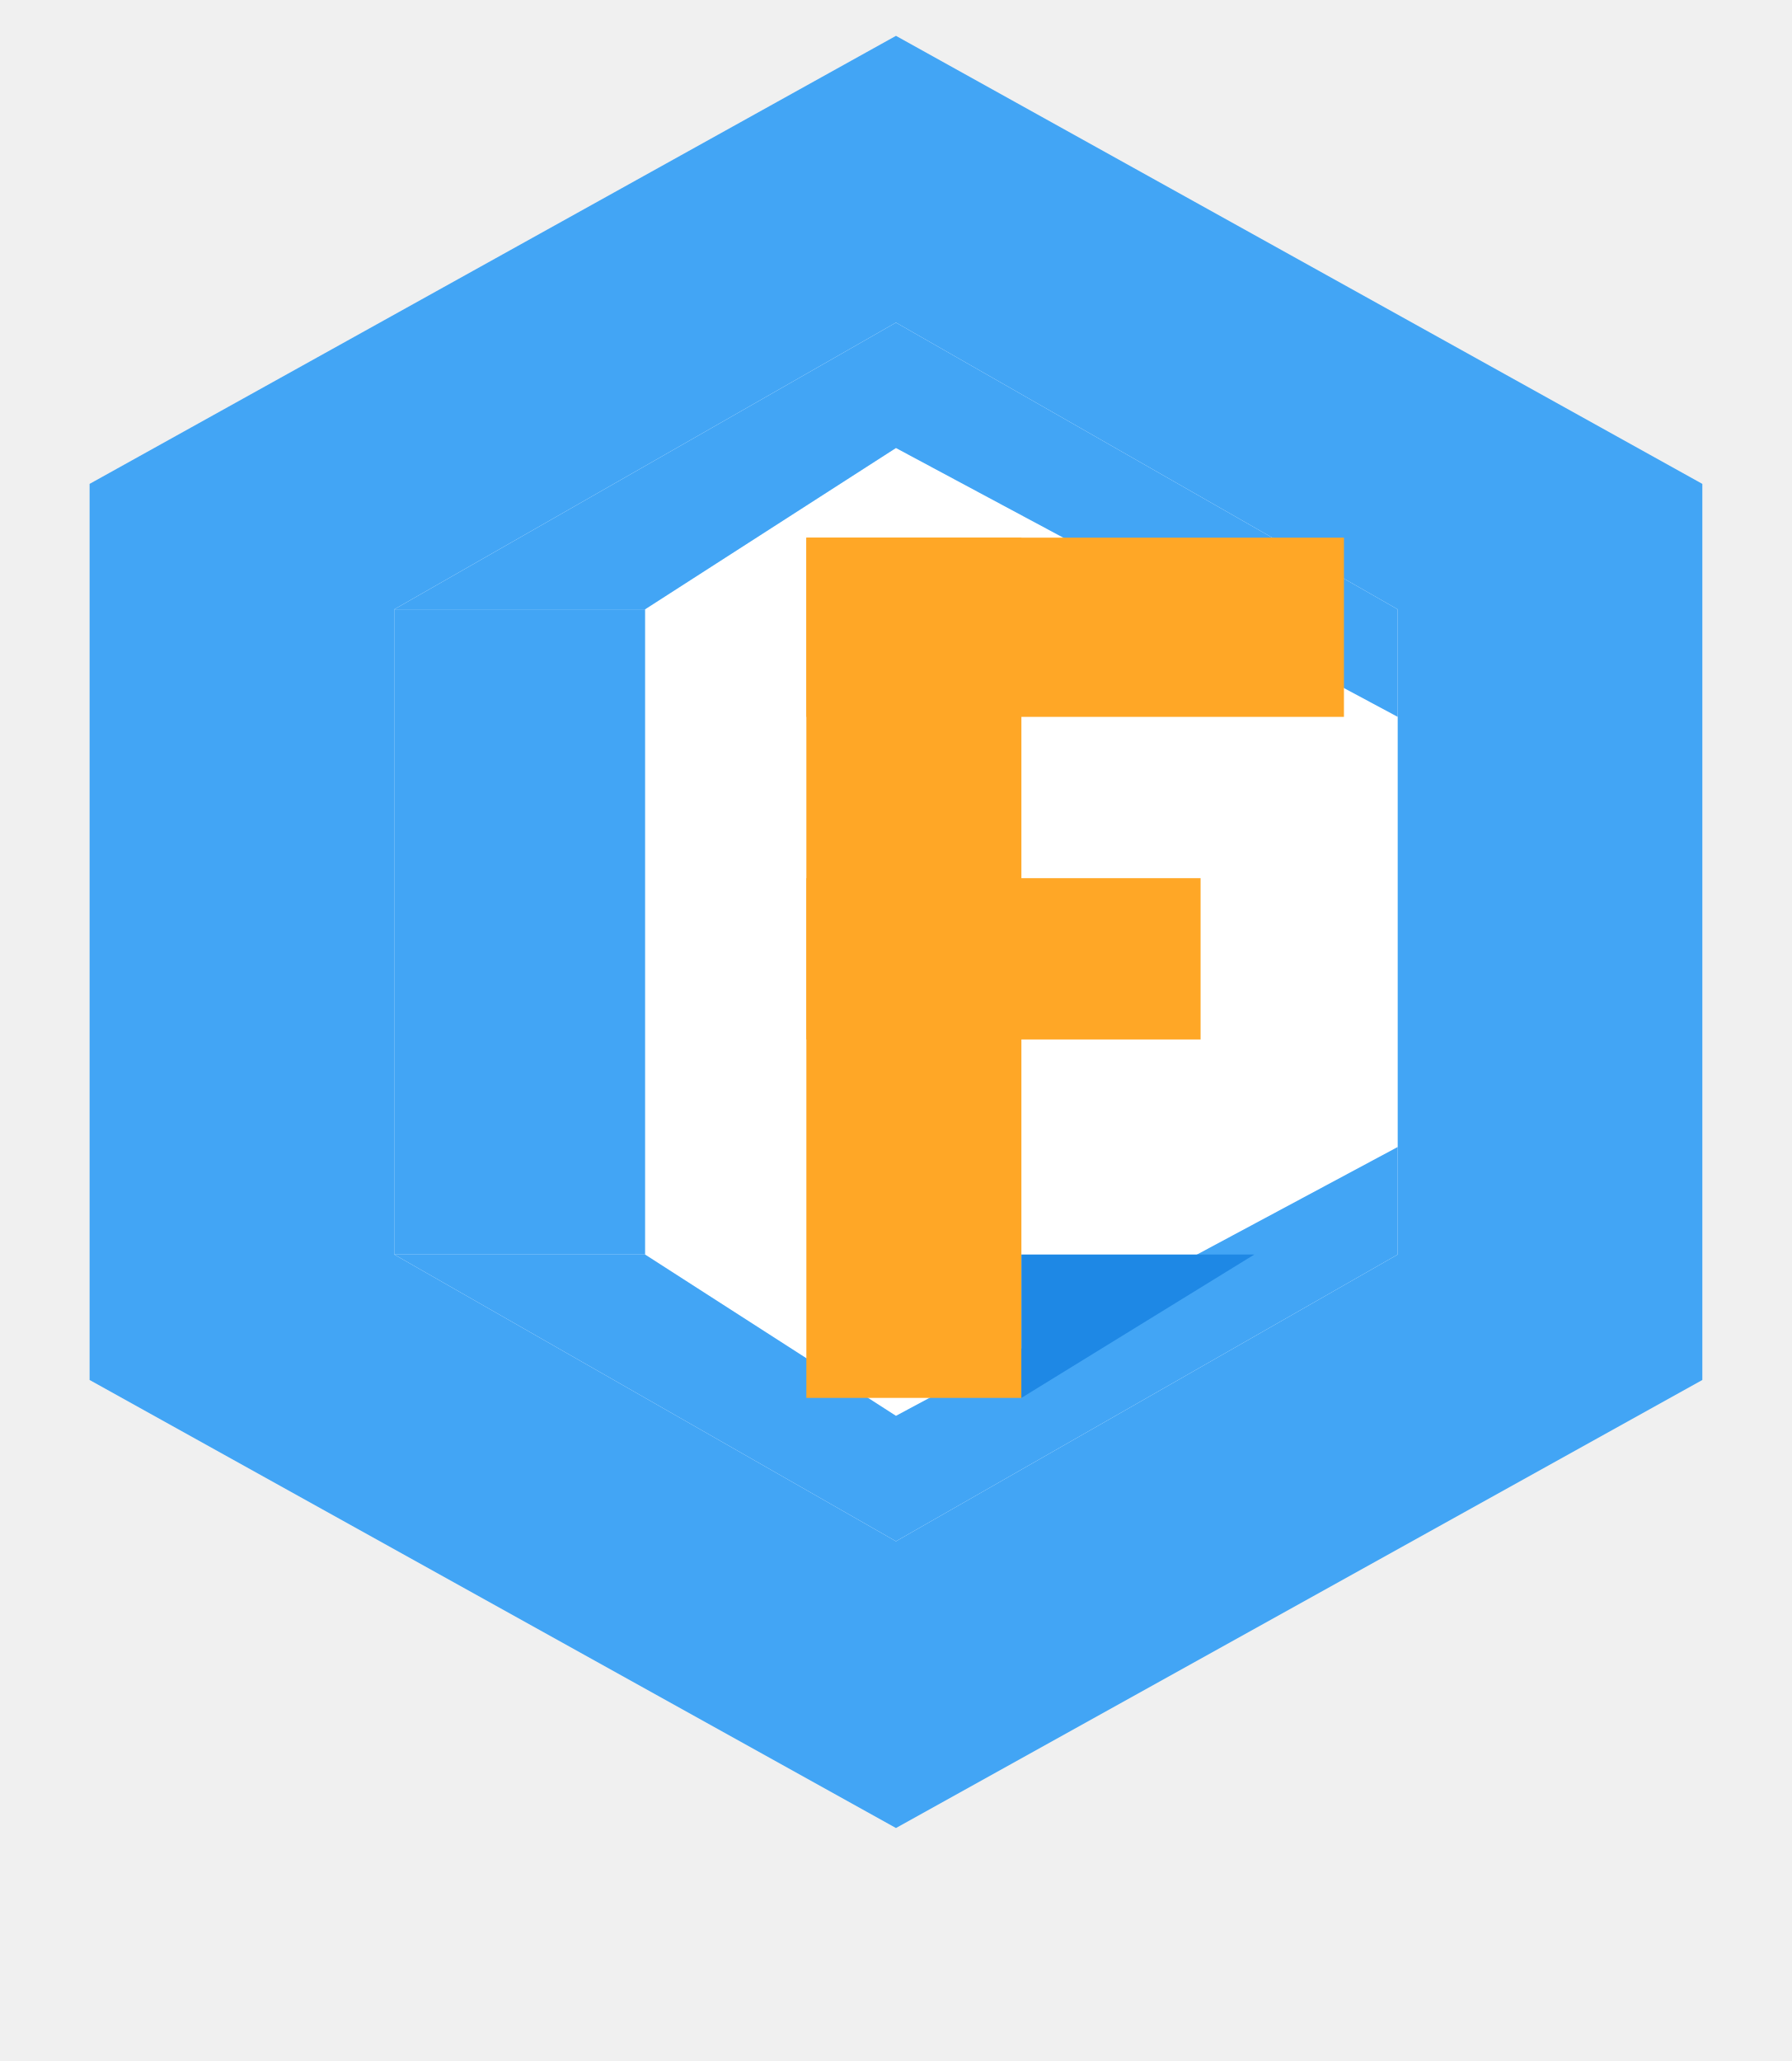
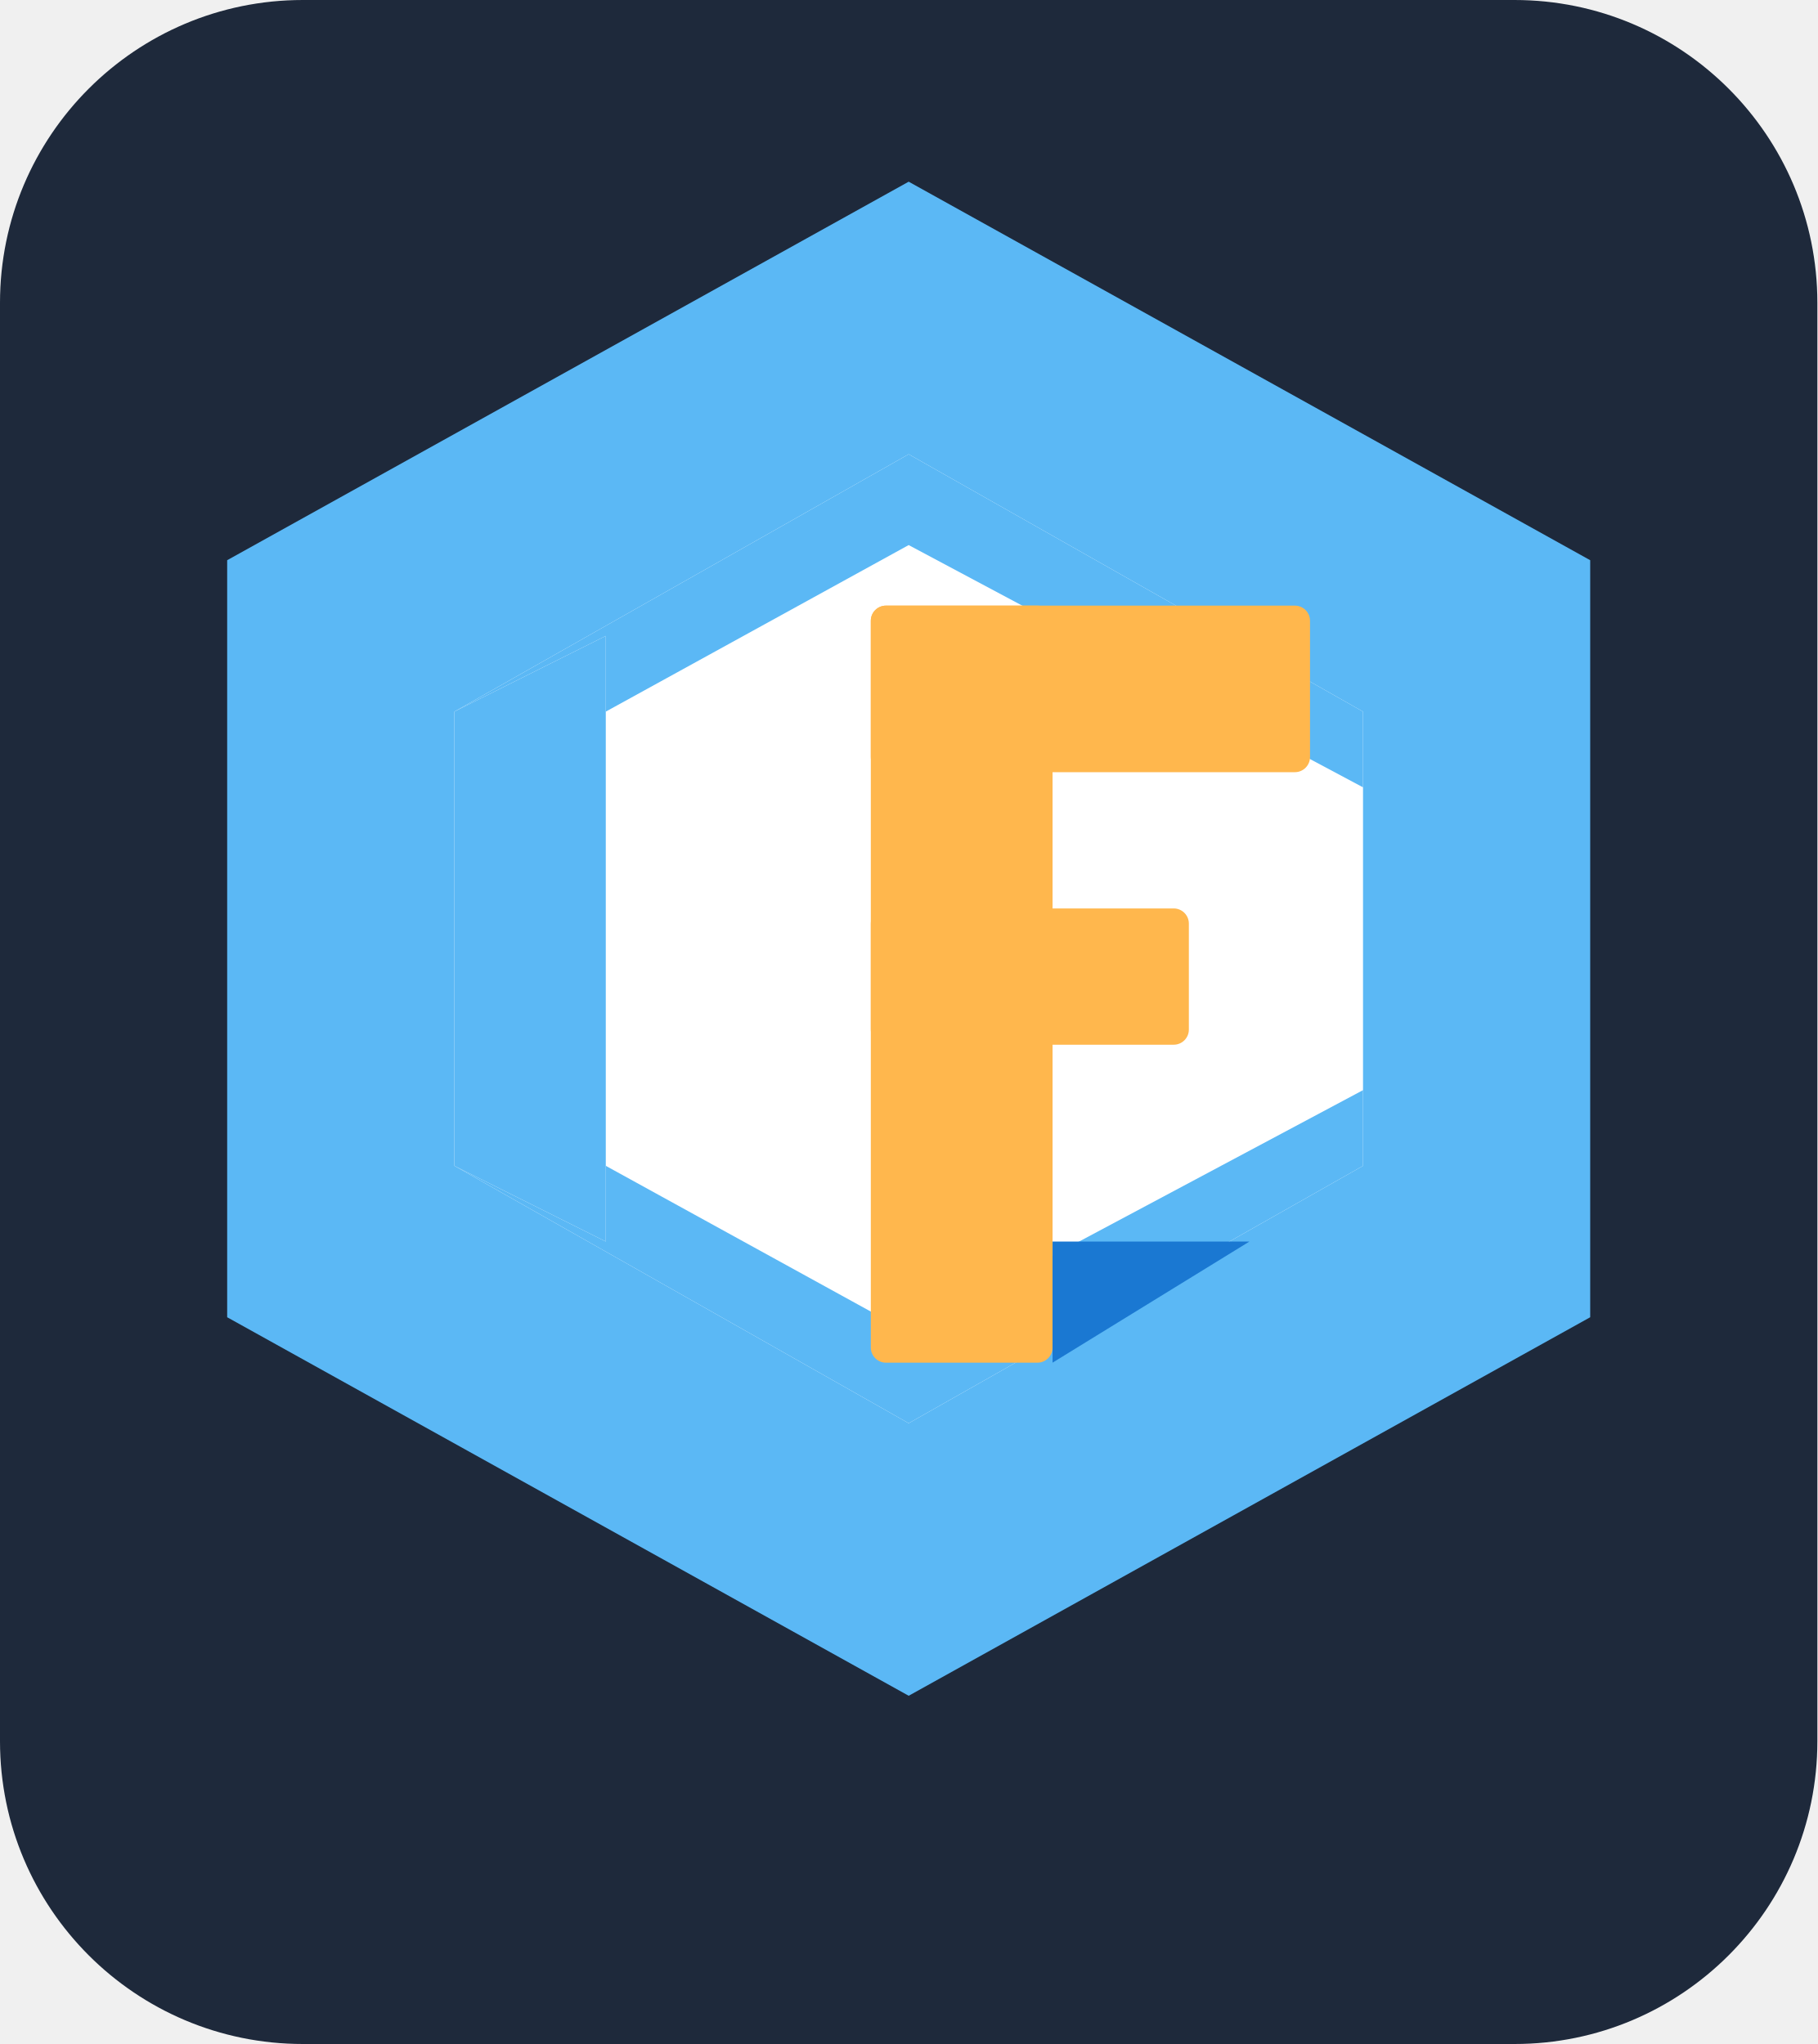
- <svg xmlns="http://www.w3.org/2000/svg" viewBox="0 0 100 115" fill="none">
+ <svg xmlns="http://www.w3.org/2000/svg" viewBox="0 0 240 270" fill="none">
  <defs>
-     <linearGradient id="blue" x1="0" y1="0" x2="50" y2="115">
-       <stop offset="0%" stop-color="#42A5F5" />
-       <stop offset="100%" stop-color="#1E88E5" />
+     <linearGradient id="b" x1="20" y1="0" x2="220" y2="270">
+       <stop offset="0%" stop-color="#5BB8F5" />
+       <stop offset="100%" stop-color="#1A78D2" />
    </linearGradient>
-     <linearGradient id="orange" x1="50" y1="20" x2="80" y2="100">
-       <stop offset="0%" stop-color="#FFA726" />
-       <stop offset="100%" stop-color="#FB8C00" />
+     <linearGradient id="o" x1="120" y1="50" x2="185" y2="230">
+       <stop offset="0%" stop-color="#FFB74D" />
+       <stop offset="100%" stop-color="#F57C00" />
    </linearGradient>
  </defs>
-   <polygon points="50,2 95,27 95,77 50,102 5,77 5,27" fill="url(#blue)" />
-   <polygon points="50,18 78,34 78,70 50,86 22,70 22,34" fill="white" />
-   <rect x="22" y="34" width="14" height="36" fill="url(#blue)" />
-   <polygon points="22,34 50,18 78,34 78,40 50,25 36,34" fill="url(#blue)" />
-   <polygon points="22,70 50,86 78,70 78,64 50,79 36,70" fill="url(#blue)" />
-   <rect x="45" y="30" width="12" height="48" fill="url(#orange)" />
-   <rect x="45" y="30" width="30" height="10" fill="url(#orange)" />
-   <rect x="45" y="49" width="22" height="9" fill="url(#orange)" />
-   <polygon points="57,78 70,70 57,70" fill="#1E88E5" />
+   <rect width="240" height="270" rx="40" fill="#1e293b" />
+   <polygon points="120,24 210,74 210,174 120,224 30,174 30,74" fill="url(#b)" />
+   <polygon points="120,60 180,94 180,154 120,188 60,154 60,94" fill="white" />
+   <polygon points="60,94 60,154 80,164 80,84" fill="url(#b)" />
+   <polygon points="60,94 120,60 180,94 180,104 120,72 80,94 80,84" fill="url(#b)" />
+   <polygon points="60,154 120,188 180,154 180,144 120,176 80,154 80,164" fill="url(#b)" />
+   <rect x="115" y="80" width="24" height="100" rx="2" fill="url(#o)" />
+   <rect x="115" y="80" width="58" height="22" rx="2" fill="url(#o)" />
+   <rect x="115" y="120" width="42" height="18" rx="2" fill="url(#o)" />
+   <polygon points="139,180 165,164 139,164" fill="#1A78D2" />
</svg>
